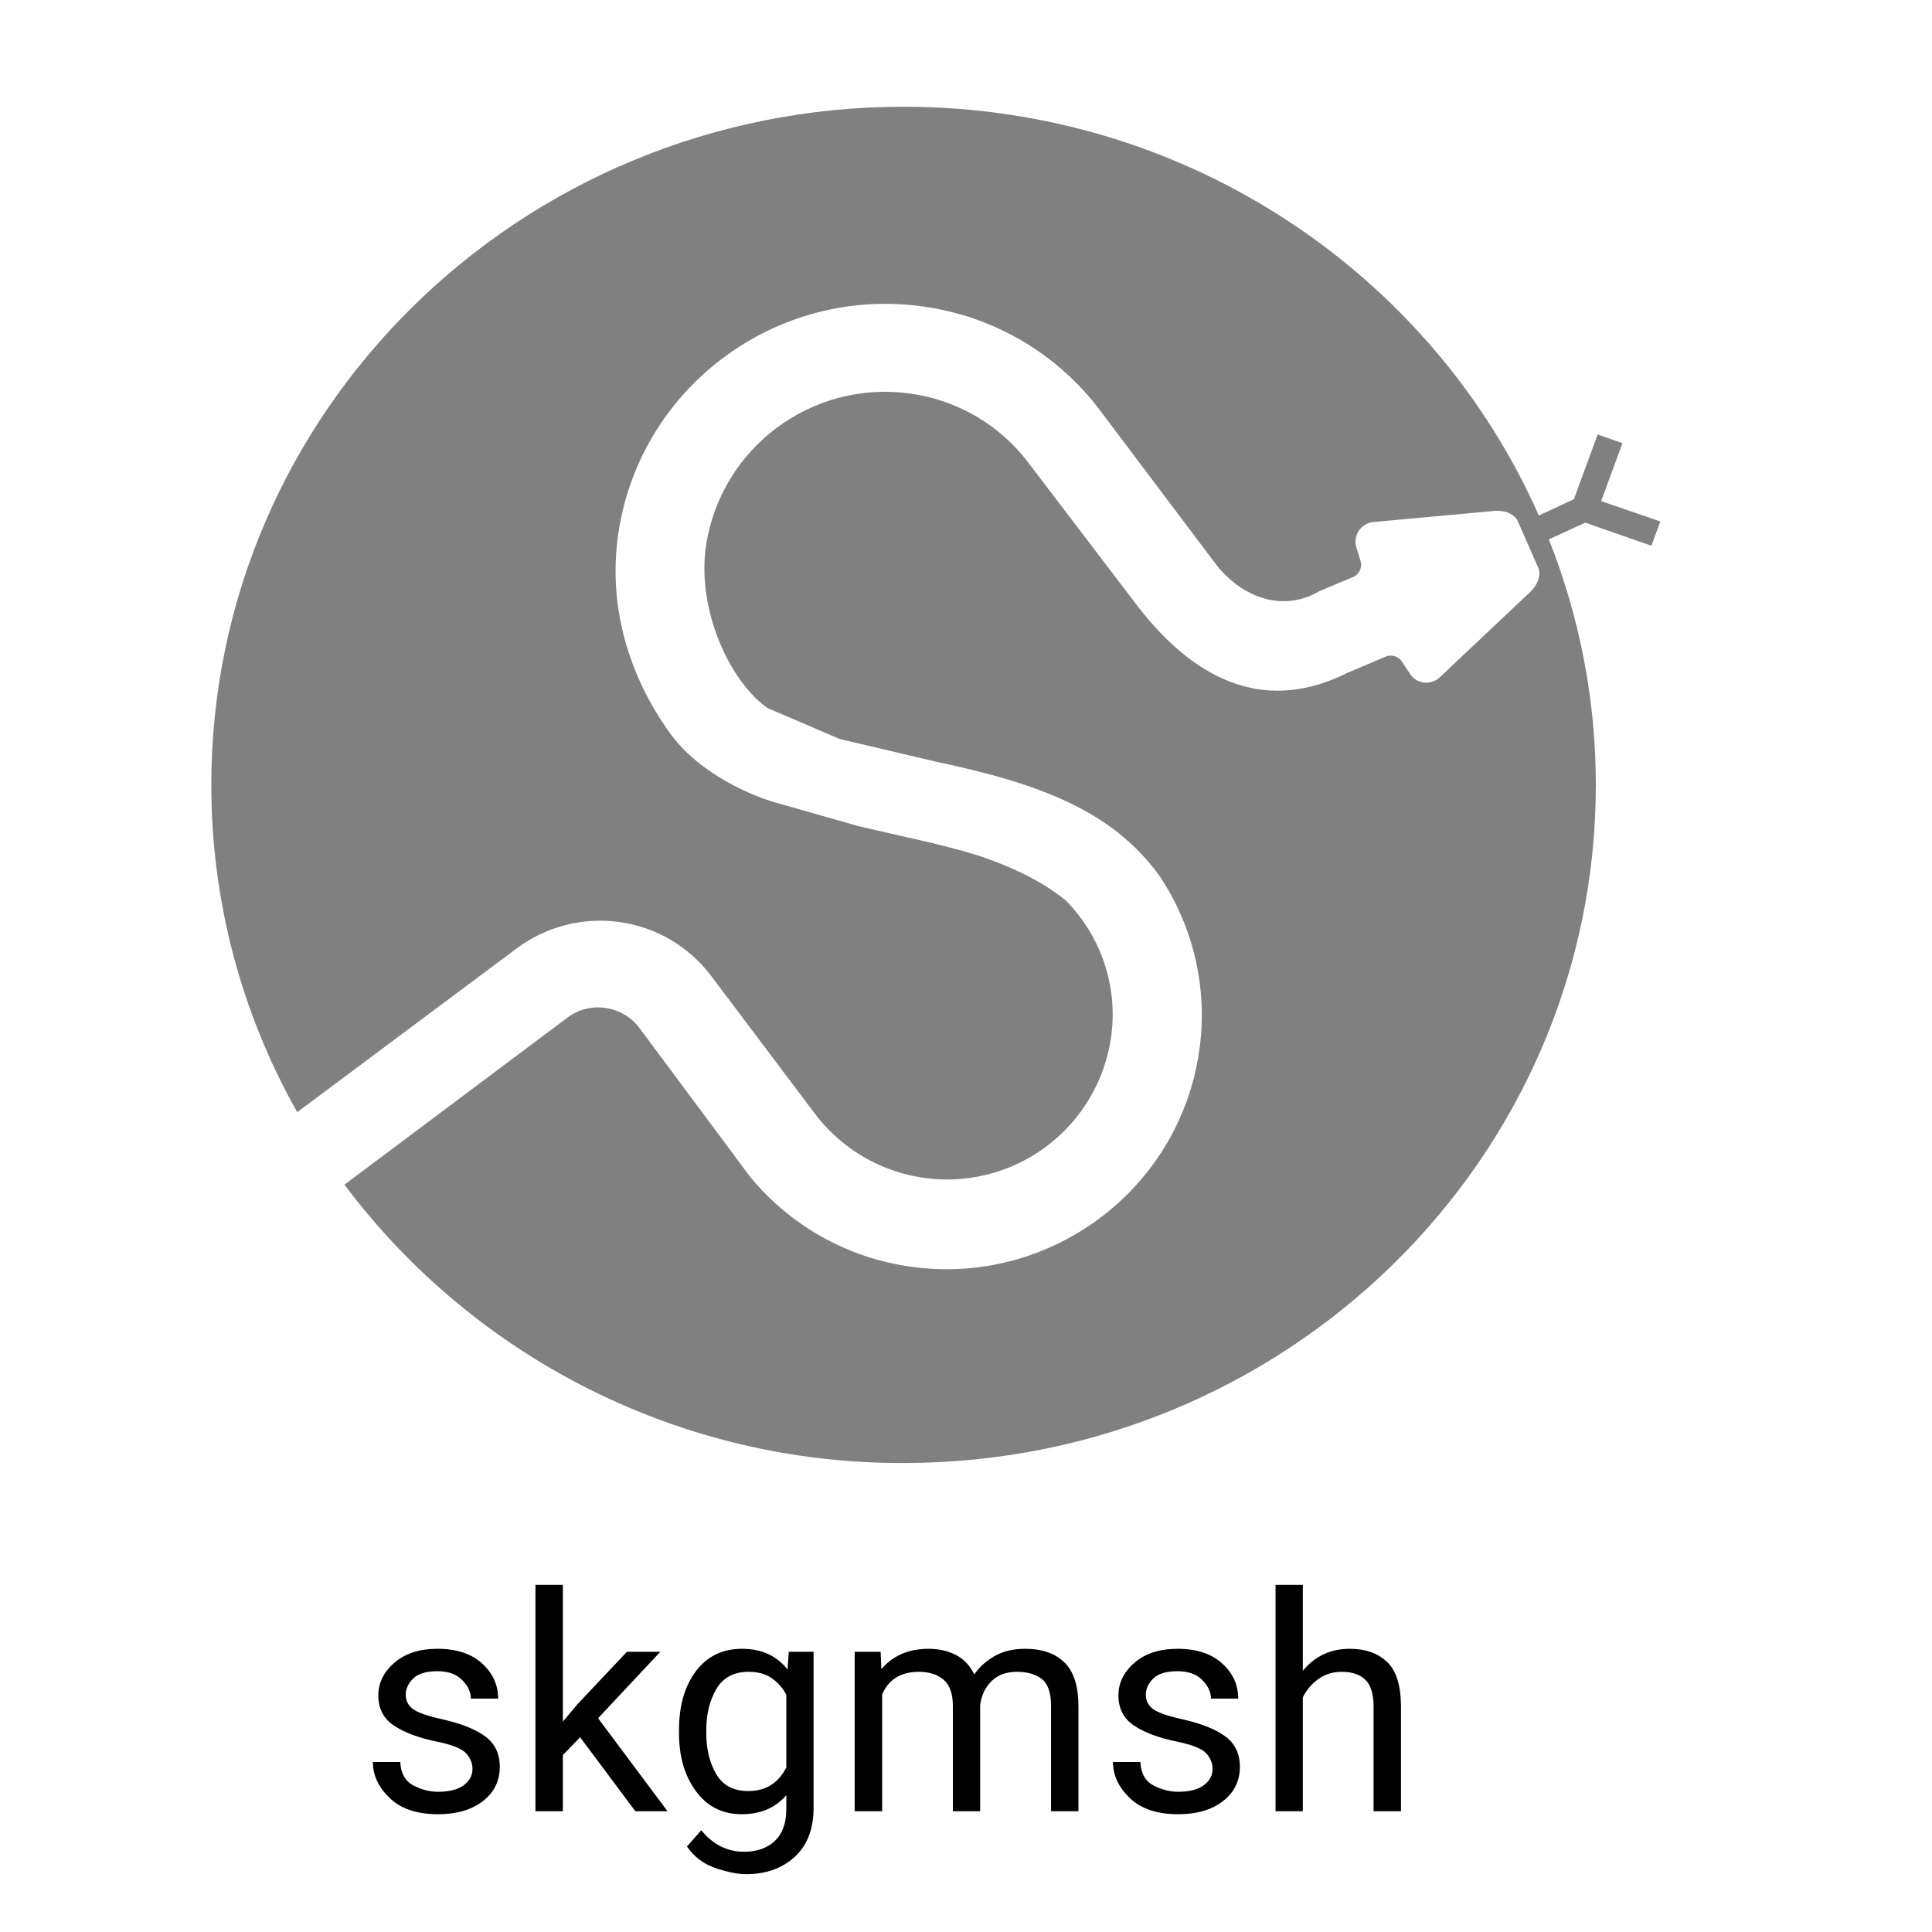
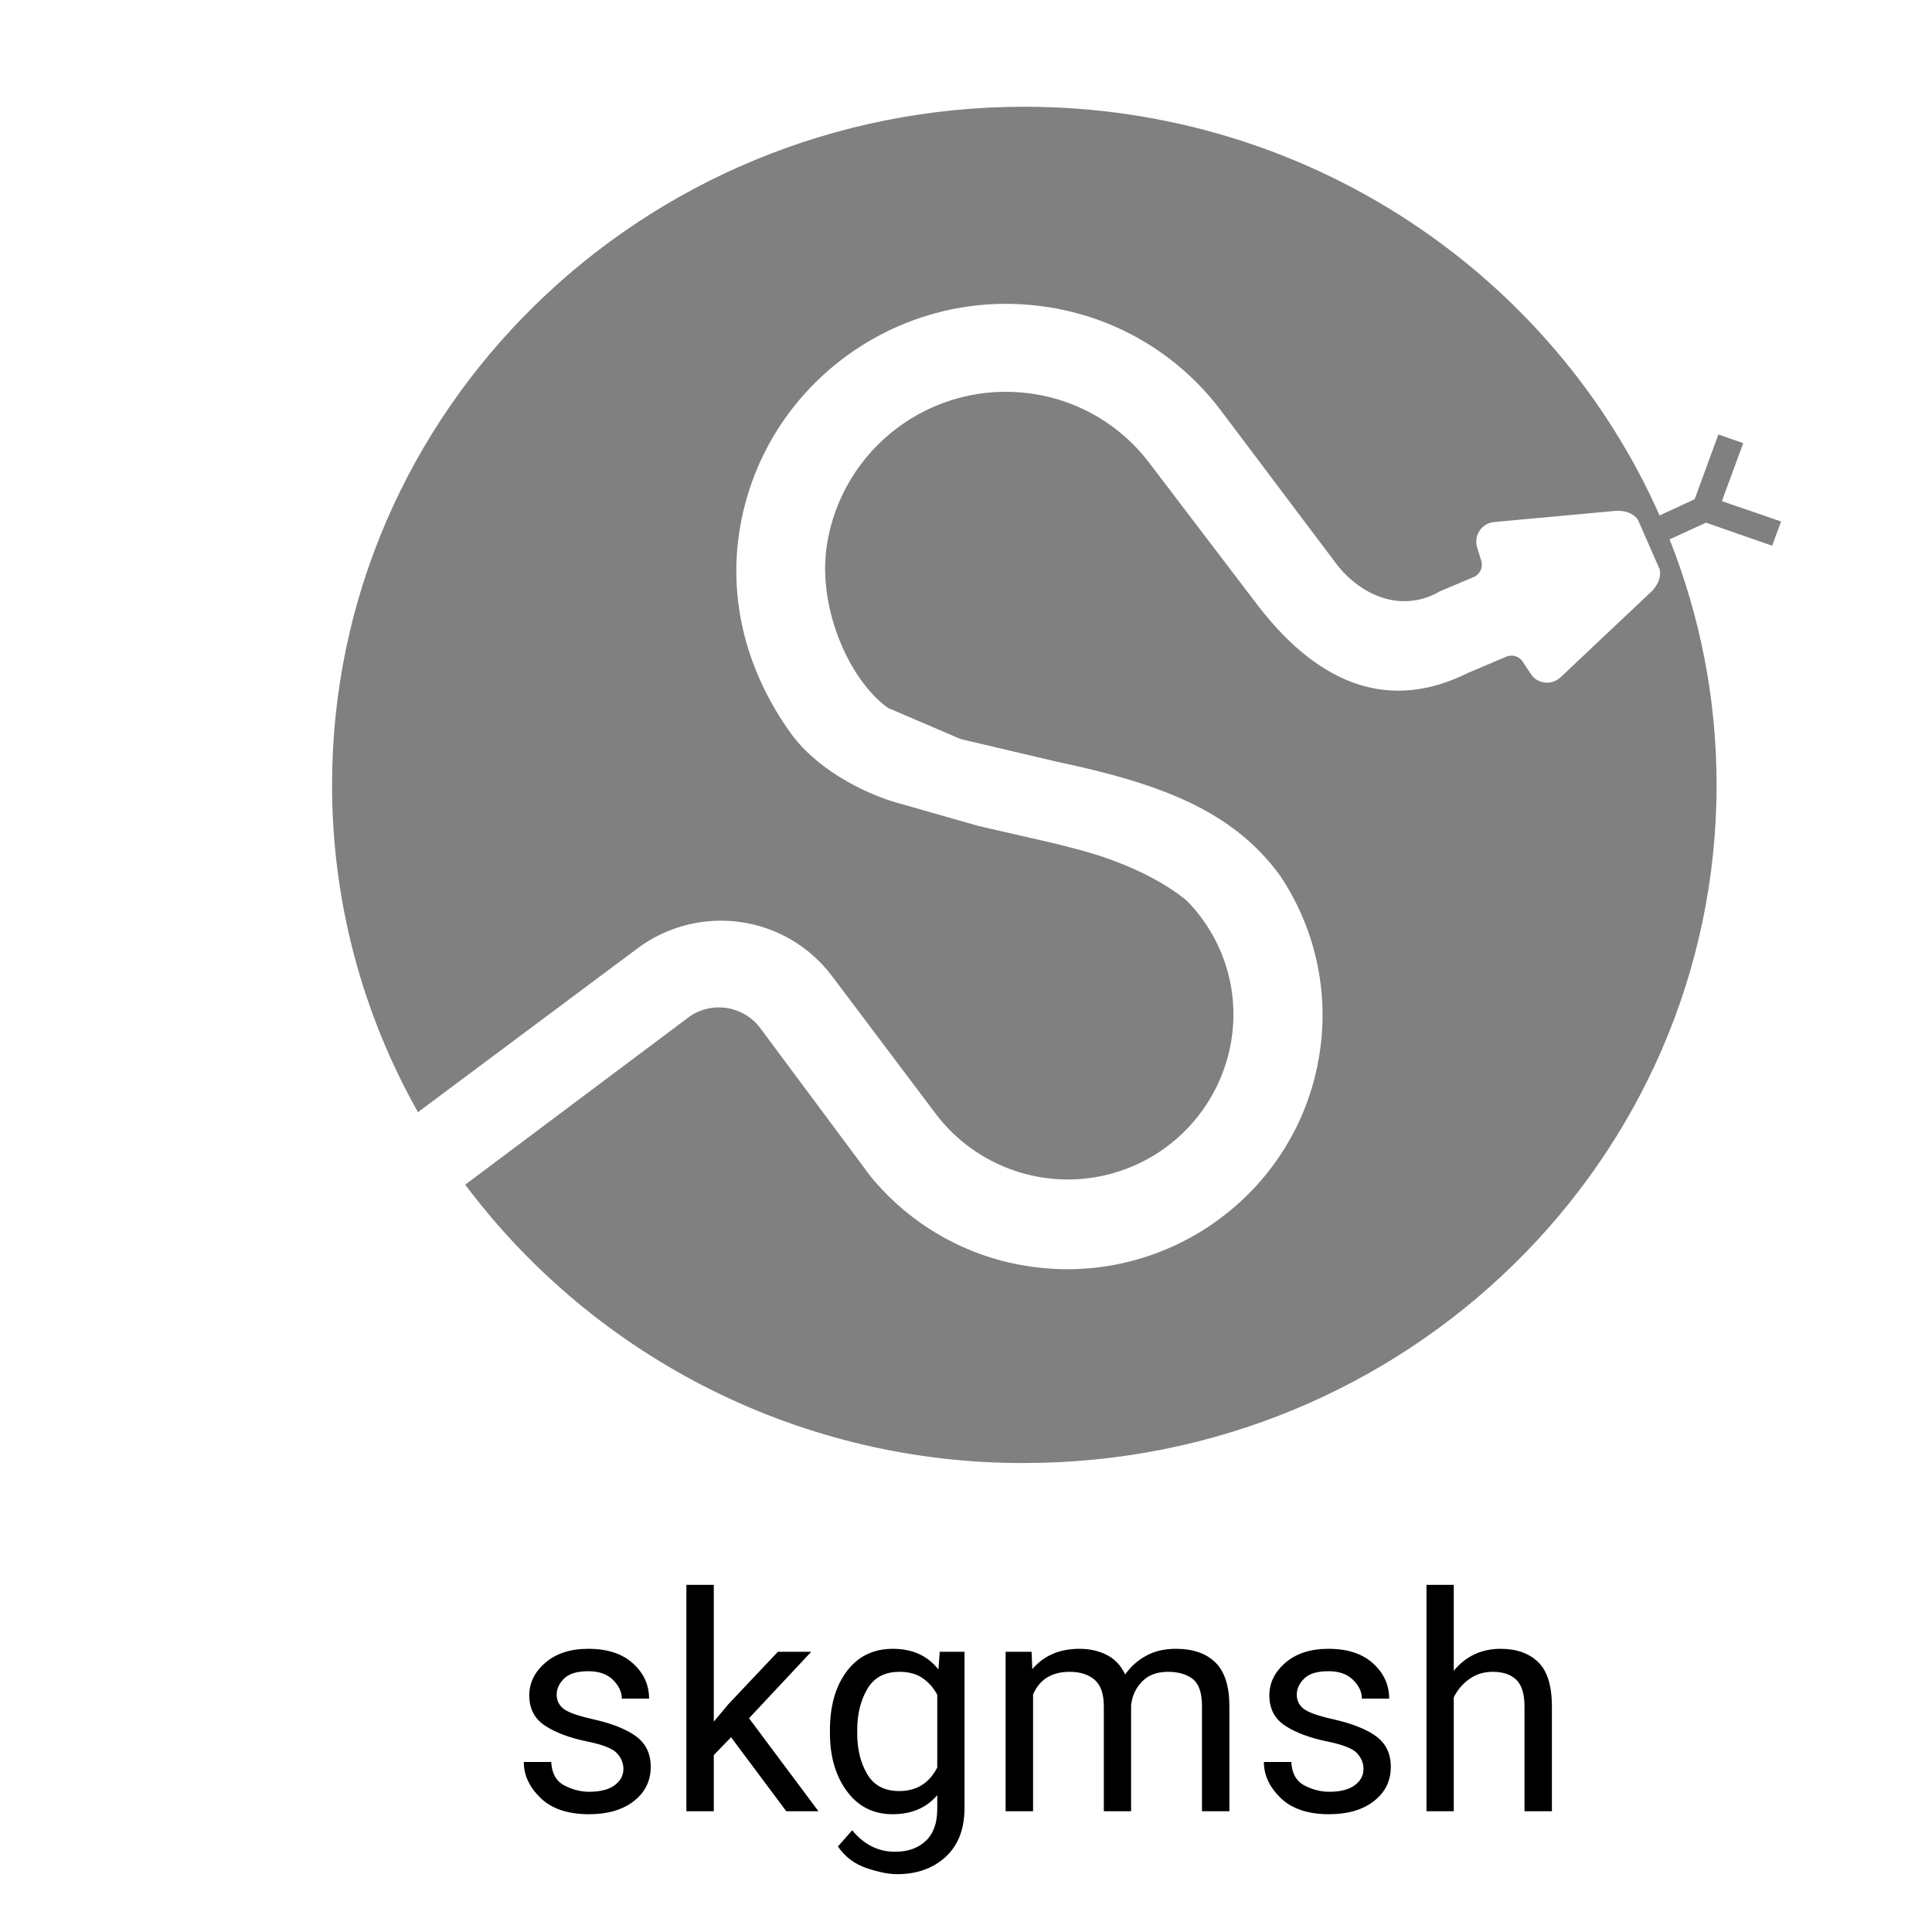
<svg xmlns="http://www.w3.org/2000/svg" viewBox="-20 -20 540 640" text-anchor="middle" version="1.1" width="800" height="800">
-   <g transform="scale(20)">
+   <g transform="scale(20) translate(2)">
    <path style="fill:#808080;fill-opacity:1;stroke:none;stroke-width:0" d="M15.697 13.496c-.784-1.072-1.982-1.519-3.694-1.88l-1.592-.375-1.201-.515c-.631-.446-1.17-1.634-1.017-2.681a3 3 0 0 1 3.386-2.526 2.962 2.962 0 0 1 1.962 1.155L15.35 9.05c1.033 1.33 2.195 1.727 3.459 1.098l.637-.27a.22.22 0 0 1 .278.087l.127.19a.311.311 0 0 0 .156.131.326.326 0 0 0 .33-.058l1.467-1.384c.257-.22.182-.422.182-.422l-.354-.806s-.097-.193-.431-.149l-1.968.181a.327.327 0 0 0-.27.411l.071.227c.014.047.014.1-.005.148a.219.219 0 0 1-.124.125l-.556.235c-.582.341-1.244.123-1.686-.417l-.505-.67-1.438-1.91a4.421 4.421 0 0 0-2.929-1.72C9.355 3.733 7.095 5.42 6.741 7.84c-.179 1.22.187 2.375.855 3.302.485.674 1.373 1.06 1.854 1.18l1.262.36 1.208.277c.166.04.634.155.91.255.256.092.845.31 1.324.701.572.582.875 1.413.746 2.284a2.744 2.744 0 0 1-4.897 1.255l-1.726-2.292a2.294 2.294 0 0 0-1.514-.89 2.31 2.31 0 0 0-1.708.439l-3.632 2.71A11.002 11.002 0 0 1 0 12C0 5.798 5.133.768 11.465.768c4.715 0 8.761 2.788 10.523 6.77l.581-.27.393-1.072.411.144-.353.96.98.337-.148.402-1.095-.382-.603.277c.5 1.262.778 2.632.778 4.066 0 6.203-5.135 11.232-11.467 11.232a11.526 11.526 0 0 1-9.26-4.61l3.721-2.788a.855.855 0 0 1 1.163.19l1.826 2.455a4.186 4.186 0 0 0 2.673 1.502c2.302.322 4.439-1.273 4.773-3.563a4.14 4.14 0 0 0-.664-2.922" />
  </g>
-   <text xml:space="preserve" style="font-size:100px;font-family:Roboto;fill:#000000;stroke:none" x="200" y="580">
+   <text xml:space="preserve" style="font-size:100px;font-family:Roboto;fill:#000000;stroke:none" x="250" y="580">
    <tspan> skgmsh </tspan>
  </text>
</svg>
